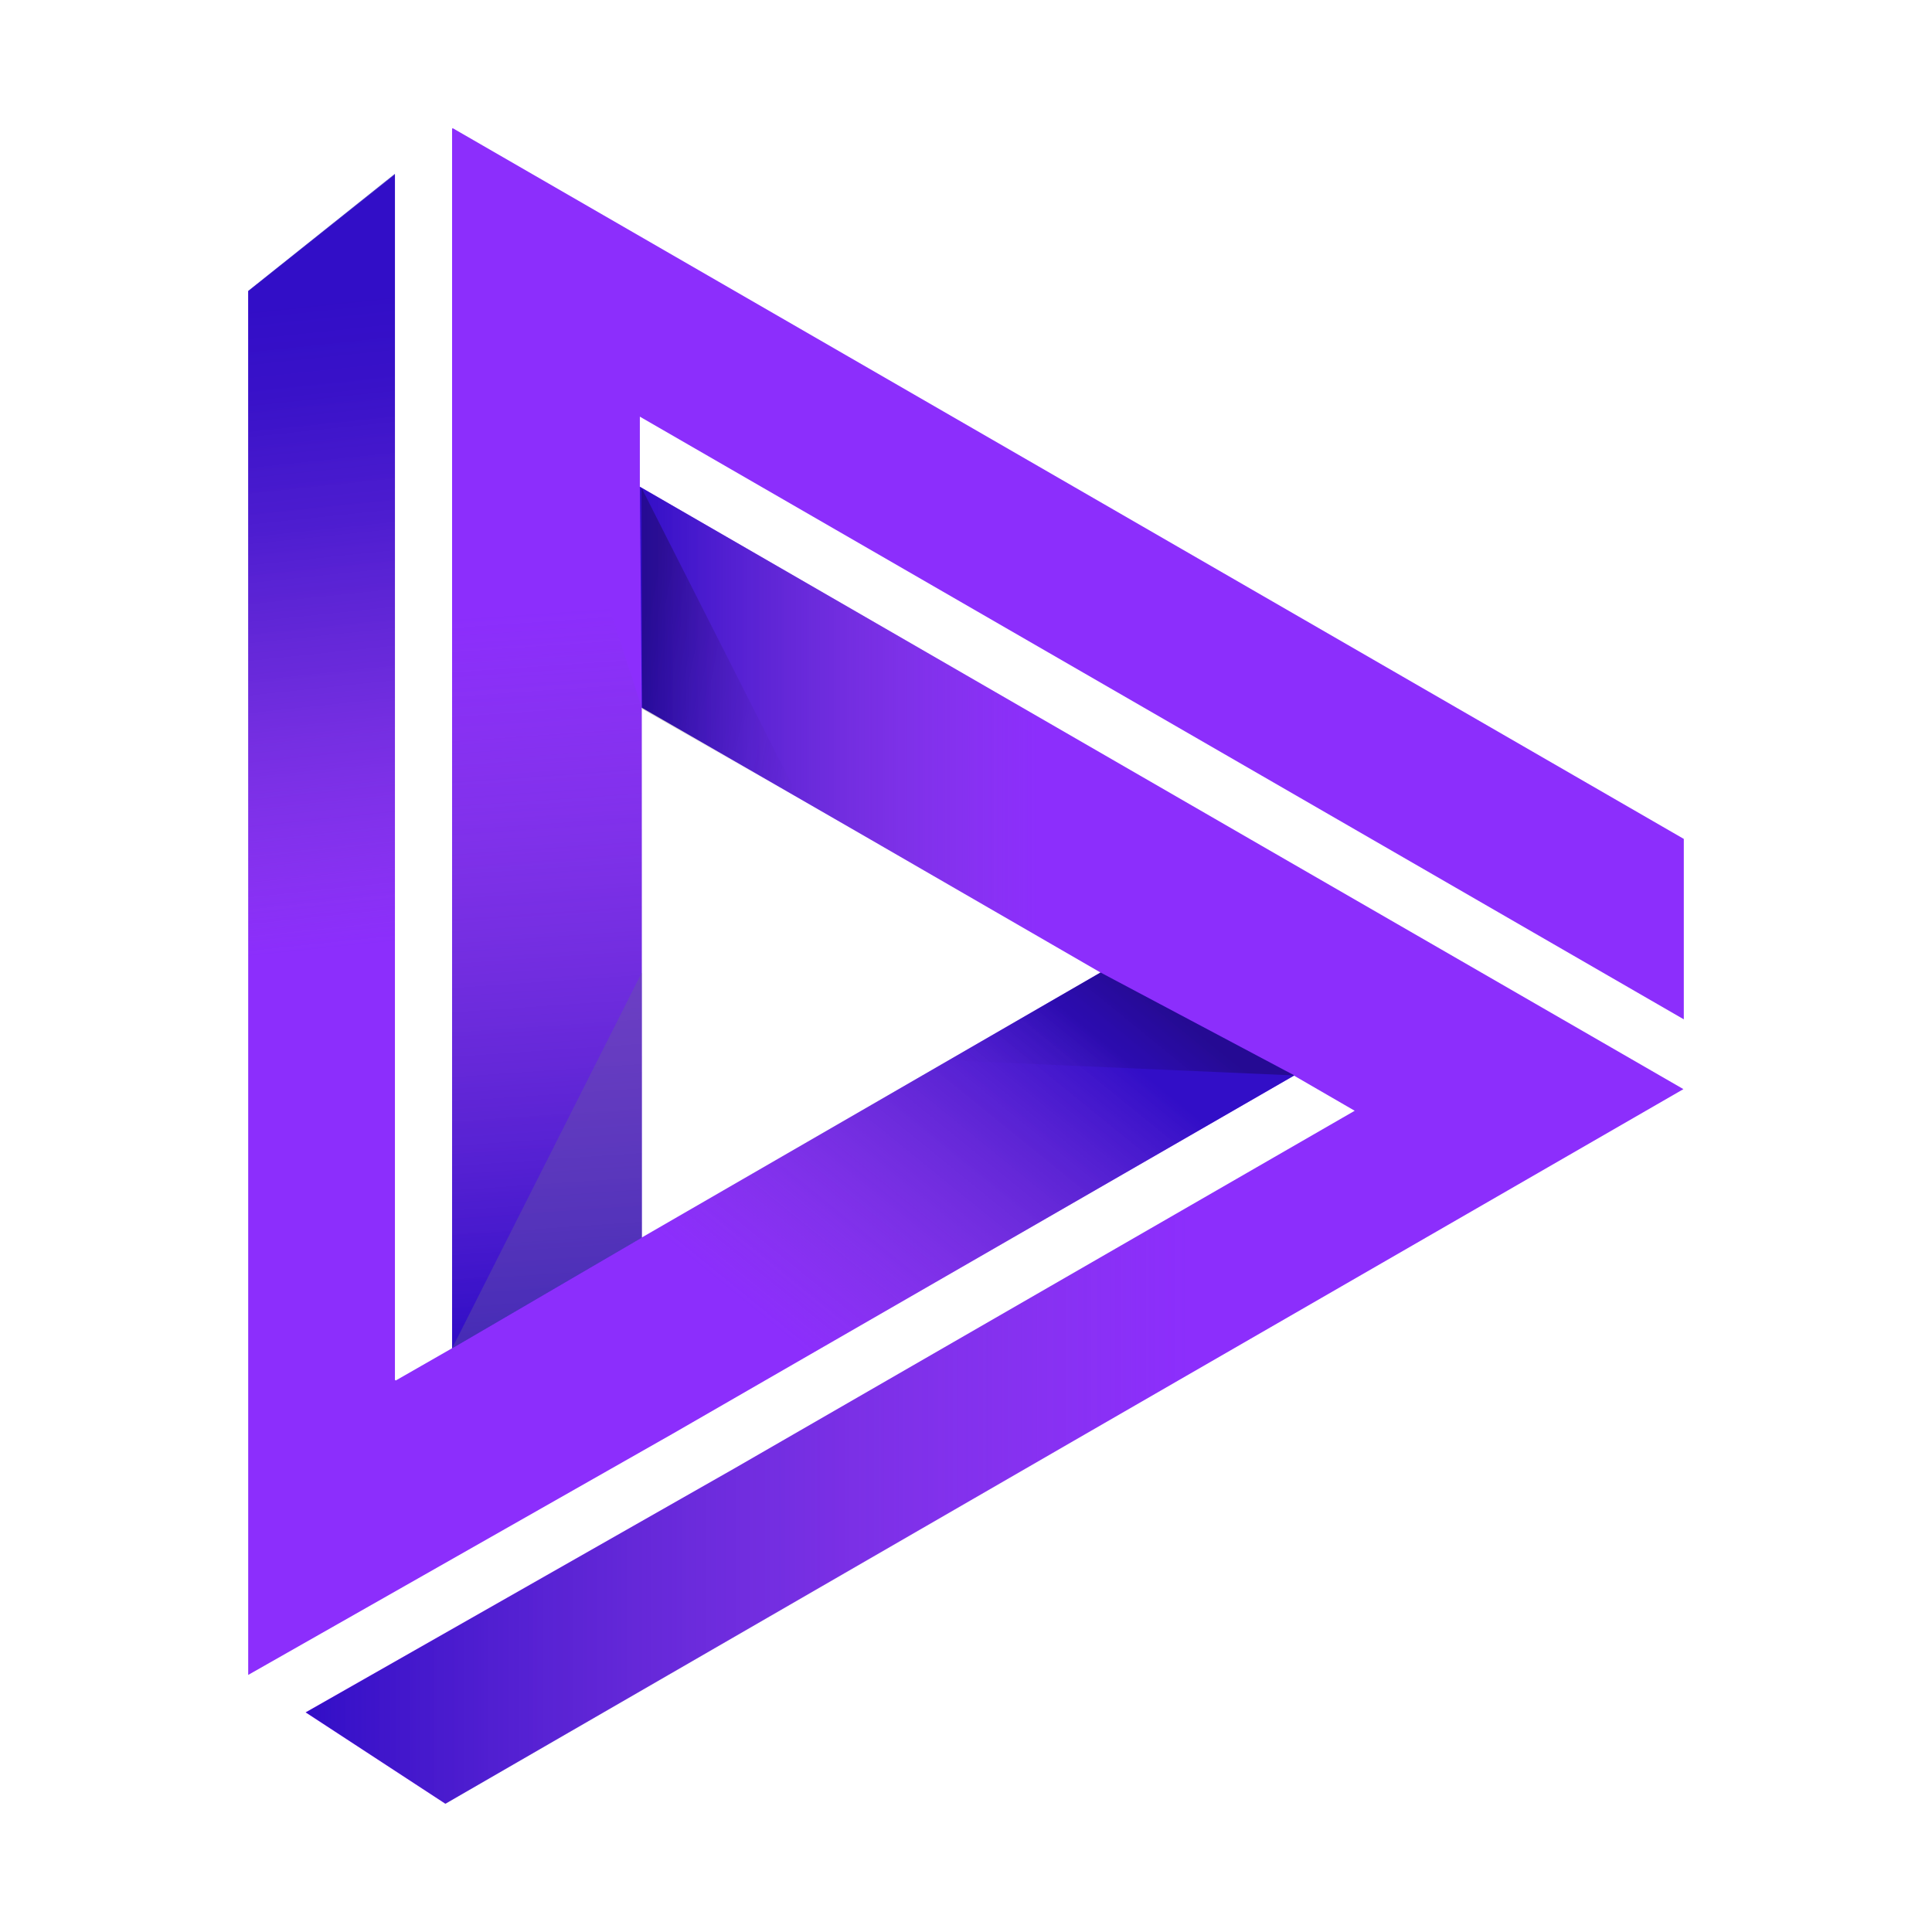
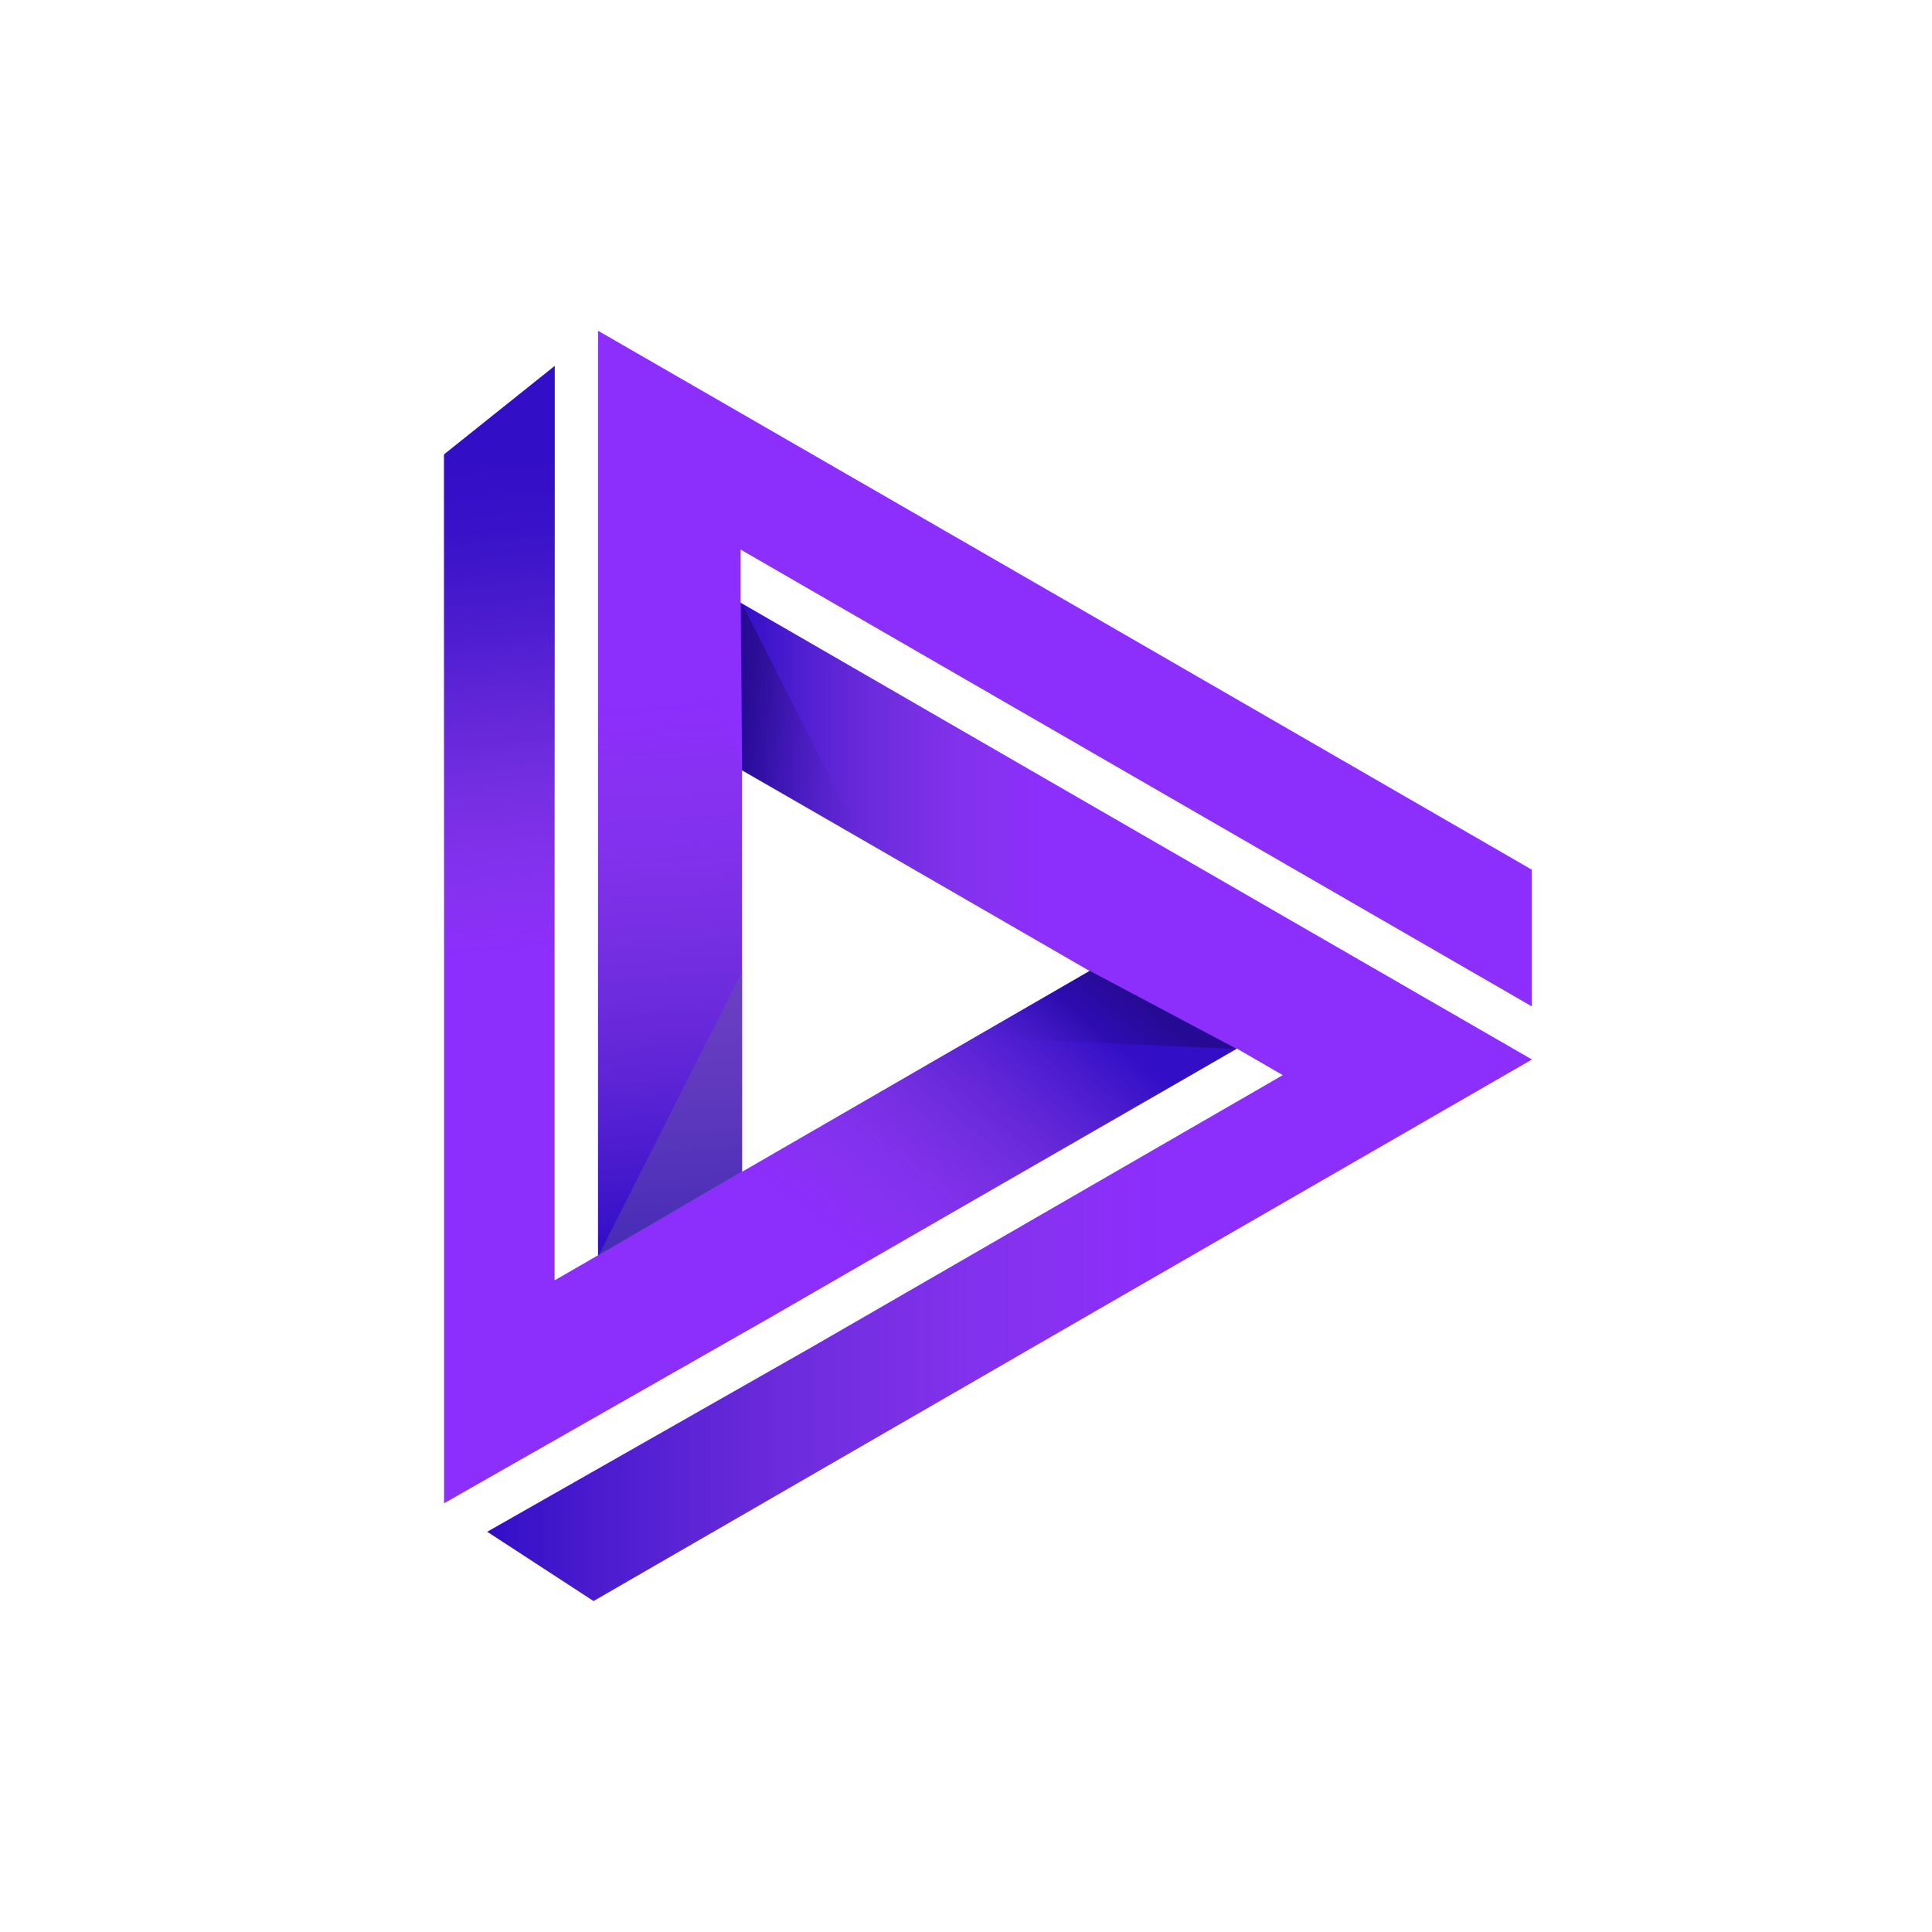
<svg xmlns="http://www.w3.org/2000/svg" xmlns:xlink="http://www.w3.org/1999/xlink" width="7.06cm" height="7.06cm" viewBox="0 0 200.13 200.13">
  <defs>
    <style>.cls-1{isolation:isolate;}.cls-2{fill:#8c2efc;}.cls-3{fill:url(#linear-gradient);}.cls-4{fill:url(#linear-gradient-2);}.cls-5{fill:url(#linear-gradient-3);}.cls-6{fill:url(#linear-gradient-4);}.cls-7{fill:url(#linear-gradient-5);}.cls-8,.cls-9{mix-blend-mode:multiply;}.cls-8{fill:url(#linear-gradient-6);}.cls-9{fill:url(#linear-gradient-7);}.cls-10{fill:#665b9d;opacity:0.4;}</style>
-     <linearGradient id="linear-gradient" x1="58.83" y1="137.98" x2="53.68" y2="63.53" gradientUnits="userSpaceOnUse">
+     <linearGradient id="linear-gradient" x1="71.07" y1="128.8" x2="67.18" y2="72.37" gradientUnits="userSpaceOnUse">
      <stop offset="0" stop-color="#0b00b0" stop-opacity="0.7" />
      <stop offset="1" stop-color="#7255a3" stop-opacity="0" />
    </linearGradient>
-     <linearGradient id="linear-gradient-2" x1="69.83" y1="157.3" x2="111.79" y2="105.59" gradientUnits="userSpaceOnUse">
+     <linearGradient id="linear-gradient-2" x1="79.41" y1="143.45" x2="111.22" y2="104.25" gradientUnits="userSpaceOnUse">
      <stop offset="0.33" stop-color="#7255a3" stop-opacity="0" />
      <stop offset="1" stop-color="#0b00b0" stop-opacity="0.7" />
    </linearGradient>
-     <linearGradient id="linear-gradient-3" x1="66.28" y1="75.58" x2="130.65" y2="75.58" gradientUnits="userSpaceOnUse">
+     <linearGradient id="linear-gradient-3" x1="76.72" y1="81.51" x2="125.51" y2="81.51" gradientUnits="userSpaceOnUse">
      <stop offset="0" stop-color="#0b00b0" stop-opacity="0.7" />
      <stop offset="0.64" stop-color="#7255a3" stop-opacity="0" />
    </linearGradient>
-     <linearGradient id="linear-gradient-4" x1="30.33" y1="30.69" x2="37.37" y2="97.93" gradientUnits="userSpaceOnUse">
+     <linearGradient id="linear-gradient-4" x1="49.48" y1="47.49" x2="54.82" y2="98.45" gradientUnits="userSpaceOnUse">
      <stop offset="0" stop-color="#0b00b0" stop-opacity="0.7" />
      <stop offset="0.15" stop-color="#1004af" stop-opacity="0.67" />
      <stop offset="0.35" stop-color="#1e10ae" stop-opacity="0.57" />
      <stop offset="0.57" stop-color="#3623ab" stop-opacity="0.41" />
      <stop offset="0.82" stop-color="#573ea6" stop-opacity="0.19" />
      <stop offset="1" stop-color="#7255a3" stop-opacity="0" />
    </linearGradient>
-     <linearGradient id="linear-gradient-5" x1="31.69" y1="149.84" x2="174.42" y2="149.84" xlink:href="#linear-gradient-3" />
-     <linearGradient id="linear-gradient-6" x1="108.12" y1="120.54" x2="121.05" y2="104.61" gradientUnits="userSpaceOnUse">
+     <linearGradient id="linear-gradient-5" x1="50.5" y1="137.79" x2="158.68" y2="137.79" xlink:href="#linear-gradient-3" />
+     <linearGradient id="linear-gradient-6" x1="108.44" y1="115.58" x2="118.23" y2="103.51" gradientUnits="userSpaceOnUse">
      <stop offset="0" stop-color="#fff" stop-opacity="0" />
      <stop offset="1" stop-color="#231f20" stop-opacity="0.3" />
    </linearGradient>
-     <linearGradient id="linear-gradient-7" x1="-1502.08" y1="1780.16" x2="-1488.61" y2="1763.56" gradientTransform="translate(-2189.06 -422.27) rotate(-117.98)" xlink:href="#linear-gradient-6" />
+     <linearGradient id="linear-gradient-7" x1="-1511.14" y1="1781.3" x2="-1500.93" y2="1768.72" gradientTransform="translate(-2189.06 -422.27) rotate(-117.98)" xlink:href="#linear-gradient-6" />
  </defs>
  <g class="cls-1">
    <g id="Layer_1" data-name="Layer 1">
-       <path class="cls-2" d="M130.65,80.32l43.77,25.27V86.9L111.27,50.44,46.9,13.28l-.07.05V139.66L41,143l-.09-.06V18.08L25.71,30.17V173.5l0,0,44-25,64.33-37.08,6.29,3.64L76.05,152.12l-44.4,25.26,14.47,9.46,65.15-37.62,63.11-36.4L130.65,87.59,66.28,50.42V43.16ZM66.48,100.74V73.3L90.24,87,114,100.74,90.24,114.47,66.48,128.19Z" />
-       <path class="cls-3" d="M46.9,13.29l-.07.05V139.67L66.48,128.2V73.31Z" />
-       <path class="cls-4" d="M69.75,148.48l64.33-37.08L114,100.74,90.23,114.47,66.46,128.19Z" />
-       <path class="cls-5" d="M66.48,73.3,90.24,87,114,100.74l16.63-13.15L66.28,50.42Z" />
-       <path class="cls-6" d="M41,143l-.09-.06V18L25.71,30.13V99.8" />
-       <path class="cls-7" d="M140.41,115,76.09,152.12l-44.4,25.26,14.47,9.46,65.15-37.62,63.11-36.4" />
-       <path class="cls-8" d="M134.07,111.4,114,100.74l-15.73,9.1Z" />
-       <path class="cls-9" d="M66.46,50.55l.07,22.88,16.29,9.4Z" />
-       <path class="cls-10" d="M46.83,139.67,66.48,128.2V100.75Z" />
+       <path class="cls-2" d="M125.51,85.1l33.17,19.15V90.09L110.82,62.45,62,34.29l-.05,0v95.74l-4.45,2.57-.06,0V37.93L46,47.09V155.72l0,0,33.36-19,48.75-28.11,4.77,2.76L84.13,139.52,50.47,158.67l11,7.17,49.38-28.51,47.84-27.58L125.51,90.61,76.72,62.44V56.93ZM76.87,100.58V79.78l18,10.4,18,10.4-18,10.4-18,10.4Z" />
+       <path class="cls-3" d="M62,34.3l-.05,0v95.74l14.89-8.69V79.78Z" />
+       <path class="cls-4" d="M79.35,136.76l48.75-28.11-15.21-8.08-18,10.4-18,10.4Z" />
+       <path class="cls-5" d="M76.87,79.78l18,10.4,18,10.4,12.61-10L76.72,62.44Z" />
+       <path class="cls-6" d="M57.53,132.61l-.06,0V37.9L46,47.06v52.8" />
+       <path class="cls-7" d="M132.91,111.41,84.16,139.52,50.5,158.67l11,7.17,49.38-28.51,47.84-27.58" />
+       <path class="cls-8" d="M128.1,108.65l-15.21-8.08L101,107.48Z" />
+       <path class="cls-9" d="M76.86,62.54l.05,17.34L89.25,87Z" />
+       <path class="cls-10" d="M62,130.08l14.89-8.69v-20.8Z" />
    </g>
  </g>
</svg>
